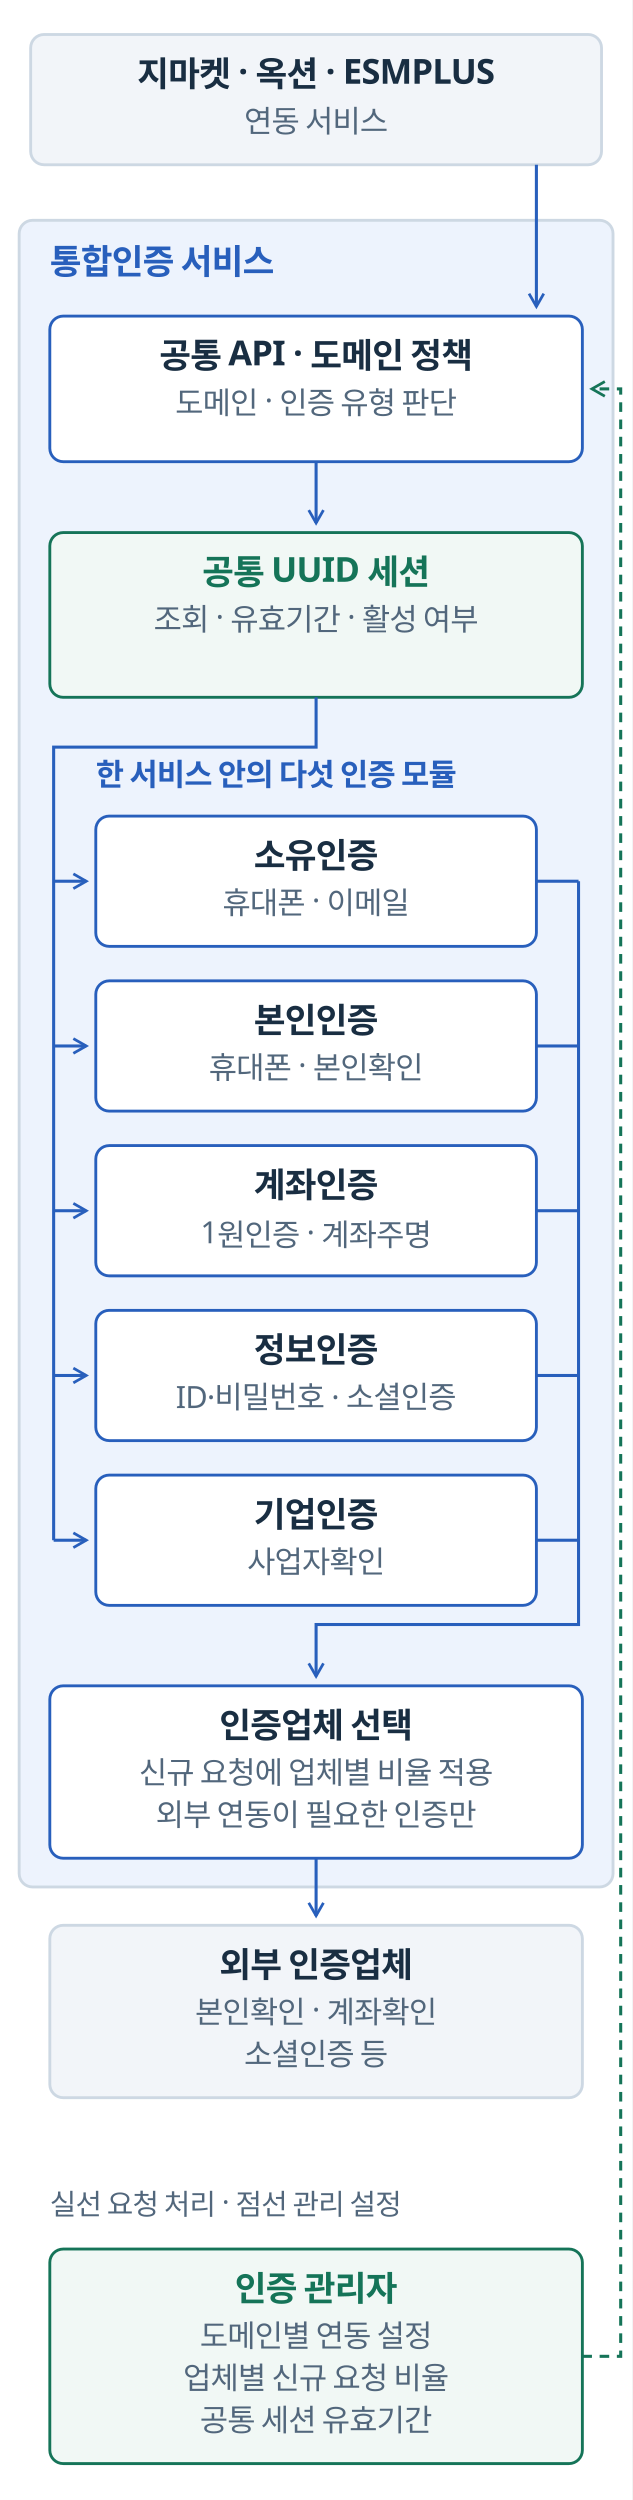
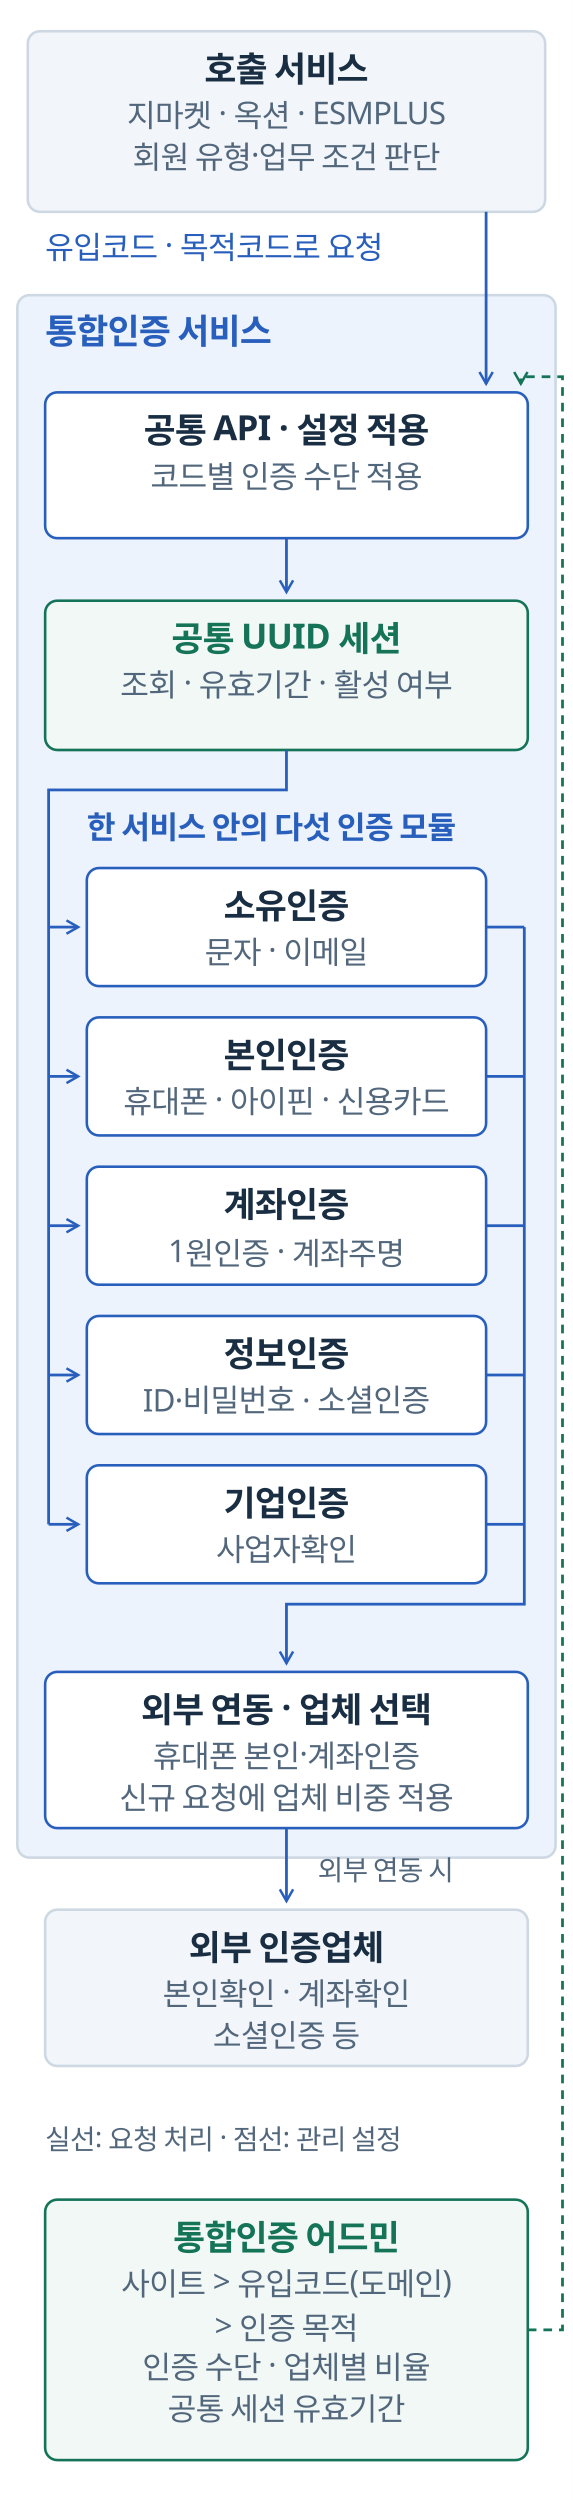
- <svg xmlns="http://www.w3.org/2000/svg" width="330" height="1305" viewBox="0 0 330 1305" role="img" aria-labelledby="auth-architecture-narrow-title auth-architecture-narrow-desc">
+ <svg xmlns="http://www.w3.org/2000/svg" width="330" height="1440" viewBox="0 0 330 1440" role="img" aria-labelledby="auth-architecture-narrow-title auth-architecture-narrow-desc">
  <defs>
    <marker id="auth-architecture-narrow-blue" viewBox="0 0 10 10" refX="8" refY="5" markerWidth="6" markerHeight="6" orient="auto">
      <path d="M1 1L8 5L1 9" fill="none" stroke="#285fbc" stroke-width="1.5" />
    </marker>
    <marker id="auth-architecture-narrow-green" viewBox="0 0 10 10" refX="8" refY="5" markerWidth="6" markerHeight="6" orient="auto">
      <path d="M1 1L8 5L1 9" fill="none" stroke="#157458" stroke-width="1.5" />
    </marker>
    <style>text{font-family:'Pretendard','Apple SD Gothic Neo','Noto Sans KR',sans-serif;letter-spacing:-.4px}</style>
  </defs>
  <rect width="100%" height="100%" fill="#fff" />
  <g class="component">
-     <rect class="node" x="16" y="18" width="298" height="68" rx="7" fill="#f2f5f9" stroke="#cdd8e3" stroke-width="1.5" />
-     <text x="165" y="45" font-size="18" fill="#192e42" font-weight="700" text-anchor="middle">지마켓 · 옥션 · ESMPLUS</text>
-     <text x="165" y="69" font-size="16" fill="#52677c" font-weight="500" text-anchor="middle">연동 서비스</text>
+     <rect class="node" x="16" y="18" width="298" height="104" rx="7" fill="#f2f5f9" stroke="#cdd8e3" stroke-width="1.5" />
+     <text x="165.0" y="47" font-size="20" fill="#192e42" font-weight="700" text-anchor="middle">호출 서비스</text>
+     <text x="165.0" y="73" font-size="18" fill="#52677c" font-weight="500" text-anchor="middle">지마켓 · 옥션 · ESMPLUS</text>
+     <text x="165.0" y="97" font-size="18" fill="#52677c" font-weight="500" text-anchor="middle">회원 유형·업무 조건 판단</text>
  </g>
-   <rect class="service-boundary" x="10" y="115" width="310" height="870" rx="7" fill="#edf3fd" stroke="#cdd8e3" stroke-width="1.5" />
-   <text x="26" y="143" font-size="18" fill="#285fbc" font-weight="700" text-anchor="start">통합인증 서비스</text>
-   <path class="route" d="M280 86 V160" fill="none" stroke="#285fbc" stroke-width="1.6" marker-end="url(#auth-architecture-narrow-blue)" />
+   <rect class="service-boundary" x="10" y="170" width="310" height="900" rx="7" fill="#edf3fd" stroke="#cdd8e3" stroke-width="1.5" />
+   <text x="26" y="198" font-size="20" fill="#285fbc" font-weight="700" text-anchor="start">통합인증 서비스</text>
+   <path class="route" d="M280 122 V221" fill="none" stroke="#285fbc" stroke-width="1.6" marker-end="url(#auth-architecture-narrow-blue)" />
+   <text x="26" y="149" font-size="18" fill="#285fbc" font-weight="500" text-anchor="start">유입코드 · 목적코드로 요청</text>
  <g class="component">
-     <rect class="node" x="26" y="165" width="278" height="76" rx="7" fill="#fff" stroke="#285fbc" stroke-width="1.5" />
-     <text x="165" y="192" font-size="18" fill="#192e42" font-weight="700" text-anchor="middle">공통 API · 도메인 정책</text>
-     <text x="165" y="216" font-size="16" fill="#52677c" font-weight="500" text-anchor="middle">도메인 · 인증 유형 판단</text>
+     <rect class="node" x="26" y="226" width="278" height="84" rx="7" fill="#fff" stroke="#285fbc" stroke-width="1.5" />
+     <text x="165.0" y="255" font-size="20" fill="#192e42" font-weight="700" text-anchor="middle">공통 API · 설정 적용</text>
+     <text x="165.0" y="281" font-size="18" fill="#52677c" font-weight="500" text-anchor="middle">코드별 인증 수단 적용</text>
  </g>
-   <path class="route" d="M165 241 V273" fill="none" stroke="#285fbc" stroke-width="1.6" marker-end="url(#auth-architecture-narrow-blue)" />
+   <path class="route" d="M165 310 V341" fill="none" stroke="#285fbc" stroke-width="1.6" marker-end="url(#auth-architecture-narrow-blue)" />
  <g class="component">
-     <rect class="node" x="26" y="278" width="278" height="86" rx="7" fill="#f1f8f5" stroke="#157458" stroke-width="1.5" />
-     <text x="165" y="305" font-size="18" fill="#157458" font-weight="700" text-anchor="middle">공통 UUID 세션</text>
-     <text x="165" y="329" font-size="16" fill="#52677c" font-weight="500" text-anchor="middle">조회 · 유효기간 · 활성 여부</text>
+     <rect class="node" x="26" y="346" width="278" height="86" rx="7" fill="#f1f8f5" stroke="#157458" stroke-width="1.5" />
+     <text x="165.0" y="375" font-size="20" fill="#157458" font-weight="700" text-anchor="middle">공통 UUID 세션</text>
+     <text x="165.0" y="401" font-size="18" fill="#52677c" font-weight="500" text-anchor="middle">조회 · 유효기간 · 활성 여부</text>
  </g>
-   <path class="route" d="M165 364 V390 H28 V804" fill="none" stroke="#285fbc" stroke-width="1.6" />
-   <text x="50" y="410" font-size="16" fill="#285fbc" font-weight="650" text-anchor="start">한 서비스 안의 다섯 인증 모듈</text>
-   <path class="route" d="M28 460 H45" fill="none" stroke="#285fbc" stroke-width="1.6" marker-end="url(#auth-architecture-narrow-blue)" />
+   <path class="route" d="M165 432 V455 H28 V878" fill="none" stroke="#285fbc" stroke-width="1.6" />
+   <text x="50" y="483" font-size="18" fill="#285fbc" font-weight="650" text-anchor="start">한 서비스 안의 다섯 인증 모듈</text>
+   <path class="route" d="M28 534 H45" fill="none" stroke="#285fbc" stroke-width="1.6" marker-end="url(#auth-architecture-narrow-blue)" />
  <g class="component">
-     <rect class="node" x="50" y="426" width="230" height="68" rx="7" fill="#fff" stroke="#285fbc" stroke-width="1.5" />
-     <text x="165" y="453" font-size="18" fill="#192e42" font-weight="700" text-anchor="middle">소유인증</text>
-     <text x="165" y="477" font-size="16" fill="#52677c" font-weight="500" text-anchor="middle">휴대폰 · 이메일</text>
+     <rect class="node" x="50" y="500" width="230" height="68" rx="7" fill="#fff" stroke="#285fbc" stroke-width="1.5" />
+     <text x="165.0" y="529" font-size="20" fill="#192e42" font-weight="700" text-anchor="middle">소유인증</text>
+     <text x="165.0" y="555" font-size="18" fill="#52677c" font-weight="500" text-anchor="middle">문자 · 이메일</text>
  </g>
-   <path class="route" d="M280 460 H302" fill="none" stroke="#285fbc" stroke-width="1.6" />
-   <path class="route" d="M28 546 H45" fill="none" stroke="#285fbc" stroke-width="1.6" marker-end="url(#auth-architecture-narrow-blue)" />
+   <path class="route" d="M280 534 H302" fill="none" stroke="#285fbc" stroke-width="1.6" />
+   <path class="route" d="M28 620 H45" fill="none" stroke="#285fbc" stroke-width="1.6" marker-end="url(#auth-architecture-narrow-blue)" />
  <g class="component">
-     <rect class="node" x="50" y="512" width="230" height="68" rx="7" fill="#fff" stroke="#285fbc" stroke-width="1.5" />
-     <text x="165" y="539" font-size="18" fill="#192e42" font-weight="700" text-anchor="middle">본인인증</text>
-     <text x="165" y="563" font-size="16" fill="#52677c" font-weight="500" text-anchor="middle">휴대폰 · 본인확인</text>
+     <rect class="node" x="50" y="586" width="230" height="68" rx="7" fill="#fff" stroke="#285fbc" stroke-width="1.5" />
+     <text x="165.0" y="615" font-size="20" fill="#192e42" font-weight="700" text-anchor="middle">본인인증</text>
+     <text x="165.0" y="641" font-size="18" fill="#52677c" font-weight="500" text-anchor="middle">휴대폰 · 아이핀 · 신용카드</text>
  </g>
-   <path class="route" d="M280 546 H302" fill="none" stroke="#285fbc" stroke-width="1.6" />
-   <path class="route" d="M28 632 H45" fill="none" stroke="#285fbc" stroke-width="1.6" marker-end="url(#auth-architecture-narrow-blue)" />
+   <path class="route" d="M280 620 H302" fill="none" stroke="#285fbc" stroke-width="1.6" />
+   <path class="route" d="M28 706 H45" fill="none" stroke="#285fbc" stroke-width="1.6" marker-end="url(#auth-architecture-narrow-blue)" />
  <g class="component">
-     <rect class="node" x="50" y="598" width="230" height="68" rx="7" fill="#fff" stroke="#285fbc" stroke-width="1.5" />
-     <text x="165" y="625" font-size="18" fill="#192e42" font-weight="700" text-anchor="middle">계좌인증</text>
-     <text x="165" y="649" font-size="16" fill="#52677c" font-weight="500" text-anchor="middle">1원인증 · 계좌주명</text>
+     <rect class="node" x="50" y="672" width="230" height="68" rx="7" fill="#fff" stroke="#285fbc" stroke-width="1.5" />
+     <text x="165.0" y="701" font-size="20" fill="#192e42" font-weight="700" text-anchor="middle">계좌인증</text>
+     <text x="165.0" y="727" font-size="18" fill="#52677c" font-weight="500" text-anchor="middle">1원인증 · 계좌주명</text>
  </g>
-   <path class="route" d="M280 632 H302" fill="none" stroke="#285fbc" stroke-width="1.6" />
-   <path class="route" d="M28 718 H45" fill="none" stroke="#285fbc" stroke-width="1.6" marker-end="url(#auth-architecture-narrow-blue)" />
+   <path class="route" d="M280 706 H302" fill="none" stroke="#285fbc" stroke-width="1.6" />
+   <path class="route" d="M28 792 H45" fill="none" stroke="#285fbc" stroke-width="1.6" marker-end="url(#auth-architecture-narrow-blue)" />
  <g class="component">
-     <rect class="node" x="50" y="684" width="230" height="68" rx="7" fill="#fff" stroke="#285fbc" stroke-width="1.5" />
-     <text x="165" y="711" font-size="18" fill="#192e42" font-weight="700" text-anchor="middle">정보인증</text>
-     <text x="165" y="735" font-size="16" fill="#52677c" font-weight="500" text-anchor="middle">ID·비밀번호 · 소셜인증</text>
+     <rect class="node" x="50" y="758" width="230" height="68" rx="7" fill="#fff" stroke="#285fbc" stroke-width="1.5" />
+     <text x="165.0" y="787" font-size="20" fill="#192e42" font-weight="700" text-anchor="middle">정보인증</text>
+     <text x="165.0" y="813" font-size="18" fill="#52677c" font-weight="500" text-anchor="middle">ID·비밀번호 · 소셜인증</text>
  </g>
-   <path class="route" d="M280 718 H302" fill="none" stroke="#285fbc" stroke-width="1.6" />
-   <path class="route" d="M28 804 H45" fill="none" stroke="#285fbc" stroke-width="1.6" marker-end="url(#auth-architecture-narrow-blue)" />
+   <path class="route" d="M280 792 H302" fill="none" stroke="#285fbc" stroke-width="1.6" />
+   <path class="route" d="M28 878 H45" fill="none" stroke="#285fbc" stroke-width="1.6" marker-end="url(#auth-architecture-narrow-blue)" />
  <g class="component">
-     <rect class="node" x="50" y="770" width="230" height="68" rx="7" fill="#fff" stroke="#285fbc" stroke-width="1.5" />
-     <text x="165" y="797" font-size="18" fill="#192e42" font-weight="700" text-anchor="middle">기업인증</text>
-     <text x="165" y="821" font-size="16" fill="#52677c" font-weight="500" text-anchor="middle">사업자확인</text>
+     <rect class="node" x="50" y="844" width="230" height="68" rx="7" fill="#fff" stroke="#285fbc" stroke-width="1.5" />
+     <text x="165.0" y="873" font-size="20" fill="#192e42" font-weight="700" text-anchor="middle">기업인증</text>
+     <text x="165.0" y="899" font-size="18" fill="#52677c" font-weight="500" text-anchor="middle">사업자확인</text>
  </g>
-   <path class="route" d="M280 804 H302" fill="none" stroke="#285fbc" stroke-width="1.6" />
-   <path class="route" d="M302 460 V848 H165 V875" fill="none" stroke="#285fbc" stroke-width="1.6" marker-end="url(#auth-architecture-narrow-blue)" />
+   <path class="route" d="M280 878 H302" fill="none" stroke="#285fbc" stroke-width="1.6" />
+   <path class="route" d="M302 534 V924 H165 V958" fill="none" stroke="#285fbc" stroke-width="1.6" marker-end="url(#auth-architecture-narrow-blue)" />
  <g class="component">
-     <rect class="node" x="26" y="880" width="278" height="90" rx="7" fill="#fff" stroke="#285fbc" stroke-width="1.5" />
-     <text x="165" y="907" font-size="18" fill="#192e42" font-weight="700" text-anchor="middle">인증업체 선택</text>
-     <text x="165" y="931" font-size="16" fill="#52677c" font-weight="500" text-anchor="middle">신규 요청에 업체별 비율 적용</text>
-     <text x="165" y="953" font-size="16" fill="#52677c" font-weight="500" text-anchor="middle">외부 연동이 필요한 인증만</text>
+     <rect class="node" x="26" y="963" width="278" height="90" rx="7" fill="#fff" stroke="#285fbc" stroke-width="1.5" />
+     <text x="165.0" y="992" font-size="20" fill="#192e42" font-weight="700" text-anchor="middle">외부 연동 · 업체 선택</text>
+     <text x="165.0" y="1018" font-size="18" fill="#52677c" font-weight="500" text-anchor="middle">휴대폰 본인·계좌인증</text>
+     <text x="165.0" y="1042" font-size="18" fill="#52677c" font-weight="500" text-anchor="middle">신규 요청에 업체 비중 적용</text>
  </g>
-   <path class="route" d="M165 970 V1000" fill="none" stroke="#285fbc" stroke-width="1.6" marker-end="url(#auth-architecture-narrow-blue)" />
+   <path class="route" d="M165 1053 V1095" fill="none" stroke="#285fbc" stroke-width="1.6" marker-end="url(#auth-architecture-narrow-blue)" />
+   <text x="183" y="1083" font-size="16" fill="#52677c" font-weight="500" text-anchor="start">외부 연동 시</text>
  <g class="component">
-     <rect class="node" x="26" y="1005" width="278" height="90" rx="7" fill="#f2f5f9" stroke="#cdd8e3" stroke-width="1.5" />
-     <text x="165" y="1032" font-size="18" fill="#192e42" font-weight="700" text-anchor="middle">외부 인증업체</text>
-     <text x="165" y="1056" font-size="16" fill="#52677c" font-weight="500" text-anchor="middle">본인확인 · 계좌확인</text>
-     <text x="165" y="1078" font-size="16" fill="#52677c" font-weight="500" text-anchor="middle">소셜인증 등</text>
+     <rect class="node" x="26" y="1100" width="278" height="90" rx="7" fill="#f2f5f9" stroke="#cdd8e3" stroke-width="1.5" />
+     <text x="165.0" y="1129" font-size="20" fill="#192e42" font-weight="700" text-anchor="middle">외부 인증업체</text>
+     <text x="165.0" y="1155" font-size="18" fill="#52677c" font-weight="500" text-anchor="middle">본인확인 · 계좌확인</text>
+     <text x="165.0" y="1179" font-size="18" fill="#52677c" font-weight="500" text-anchor="middle">소셜인증 등</text>
  </g>
+   <text x="26" y="1238" font-size="16" fill="#52677c" font-weight="500" text-anchor="start">실선: 요청 처리 · 점선: 관리 설정</text>
  <g class="component">
-     <rect class="node" x="26" y="1174" width="278" height="112" rx="7" fill="#f1f8f5" stroke="#157458" stroke-width="1.5" />
-     <text x="165" y="1201" font-size="18" fill="#157458" font-weight="700" text-anchor="middle">인증 관리자</text>
-     <text x="165" y="1225" font-size="16" fill="#52677c" font-weight="500" text-anchor="middle">도메인별 연동 설정</text>
-     <text x="165" y="1247" font-size="16" fill="#52677c" font-weight="500" text-anchor="middle">업체별 신규 요청 비율</text>
-     <text x="165" y="1269" font-size="16" fill="#52677c" font-weight="500" text-anchor="middle">공통 세션 유효기간</text>
+     <rect class="node" x="26" y="1267" width="278" height="150" rx="7" fill="#f1f8f5" stroke="#157458" stroke-width="1.5" />
+     <text x="165.0" y="1296" font-size="20" fill="#157458" font-weight="700" text-anchor="middle">통합인증 어드민</text>
+     <text x="165.0" y="1322" font-size="18" fill="#52677c" font-weight="500" text-anchor="middle">사이트 &gt; 유입코드(도메인)</text>
+     <text x="165.0" y="1346" font-size="18" fill="#52677c" font-weight="500" text-anchor="middle">&gt; 인증 목적</text>
+     <text x="165.0" y="1370" font-size="18" fill="#52677c" font-weight="500" text-anchor="middle">인증 수단 · 업체별 비율</text>
+     <text x="165.0" y="1394" font-size="18" fill="#52677c" font-weight="500" text-anchor="middle">공통 세션 유효기간</text>
  </g>
-   <path class="route" d="M304 1230 H324 V203 H309" fill="none" stroke="#157458" stroke-width="1.6" stroke-dasharray="5 4" marker-end="url(#auth-architecture-narrow-green)" />
-   <text x="26" y="1156" font-size="15" fill="#52677c" font-weight="500" text-anchor="start">실선 요청 처리 · 점선 관리 설정</text>
+   <path class="route" d="M304 1342 H324 V217 H300 V221" fill="none" stroke="#157458" stroke-width="1.6" stroke-dasharray="5 4" marker-end="url(#auth-architecture-narrow-green)" />
</svg>
